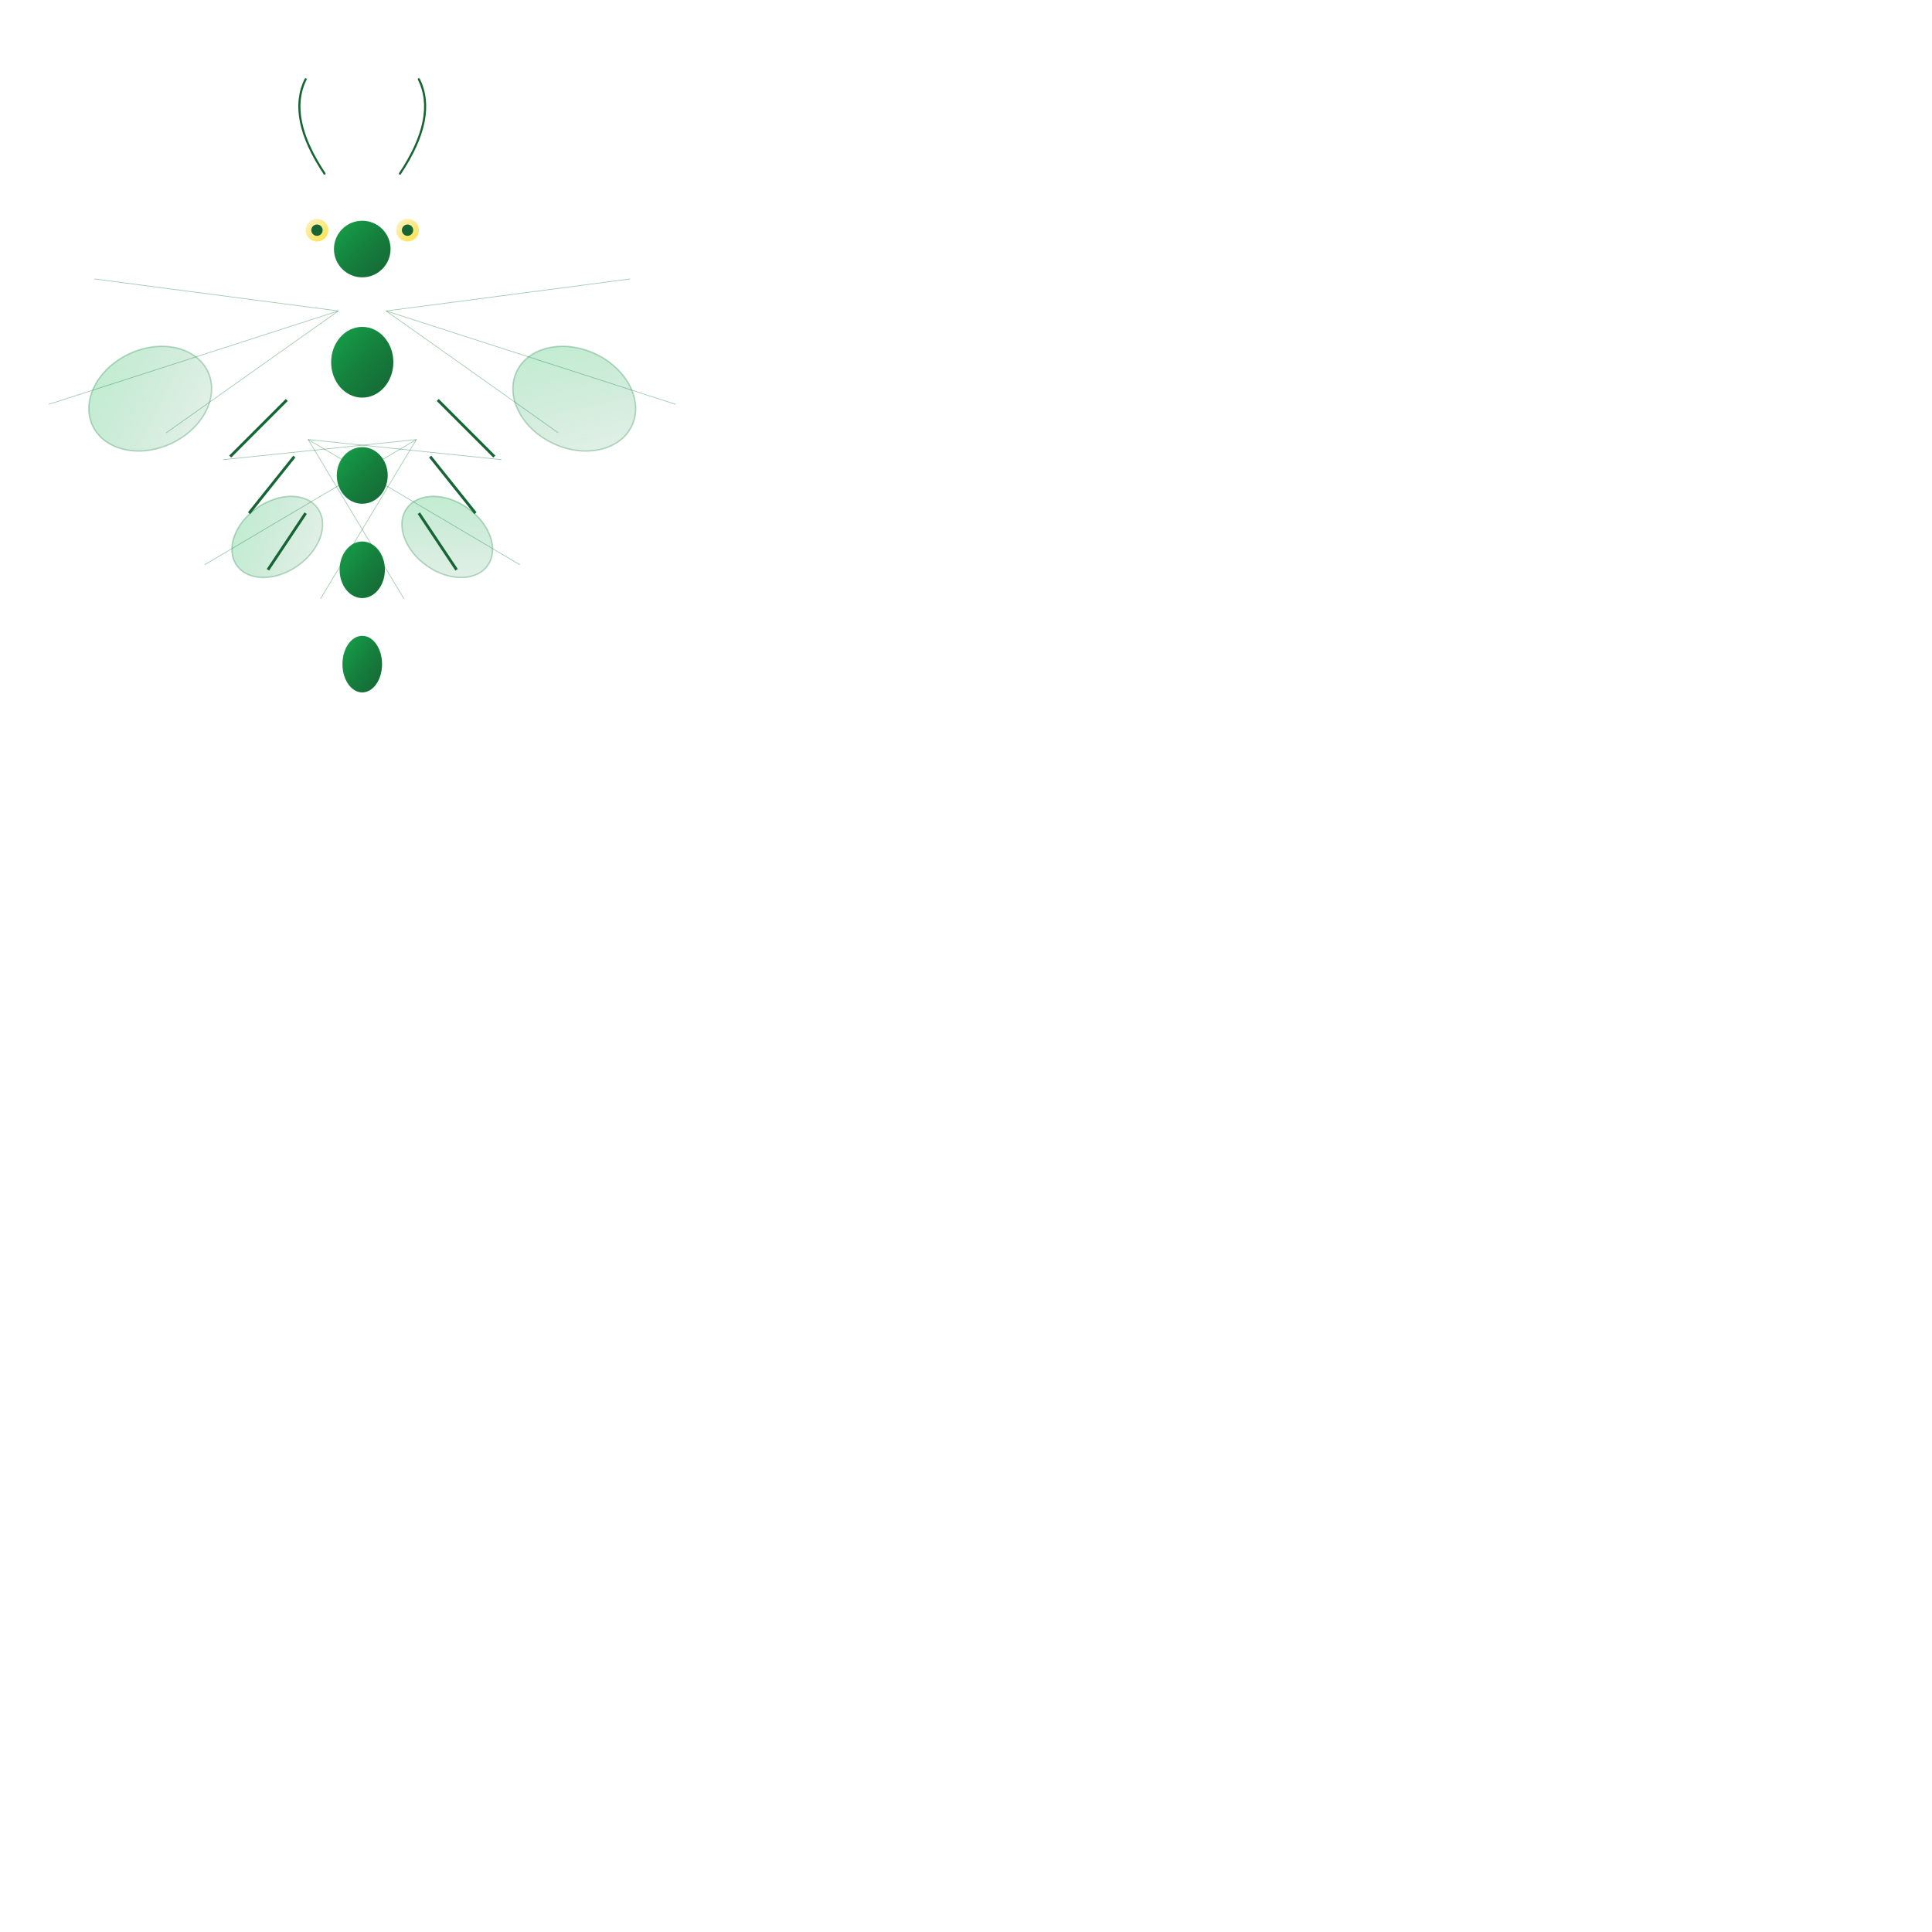
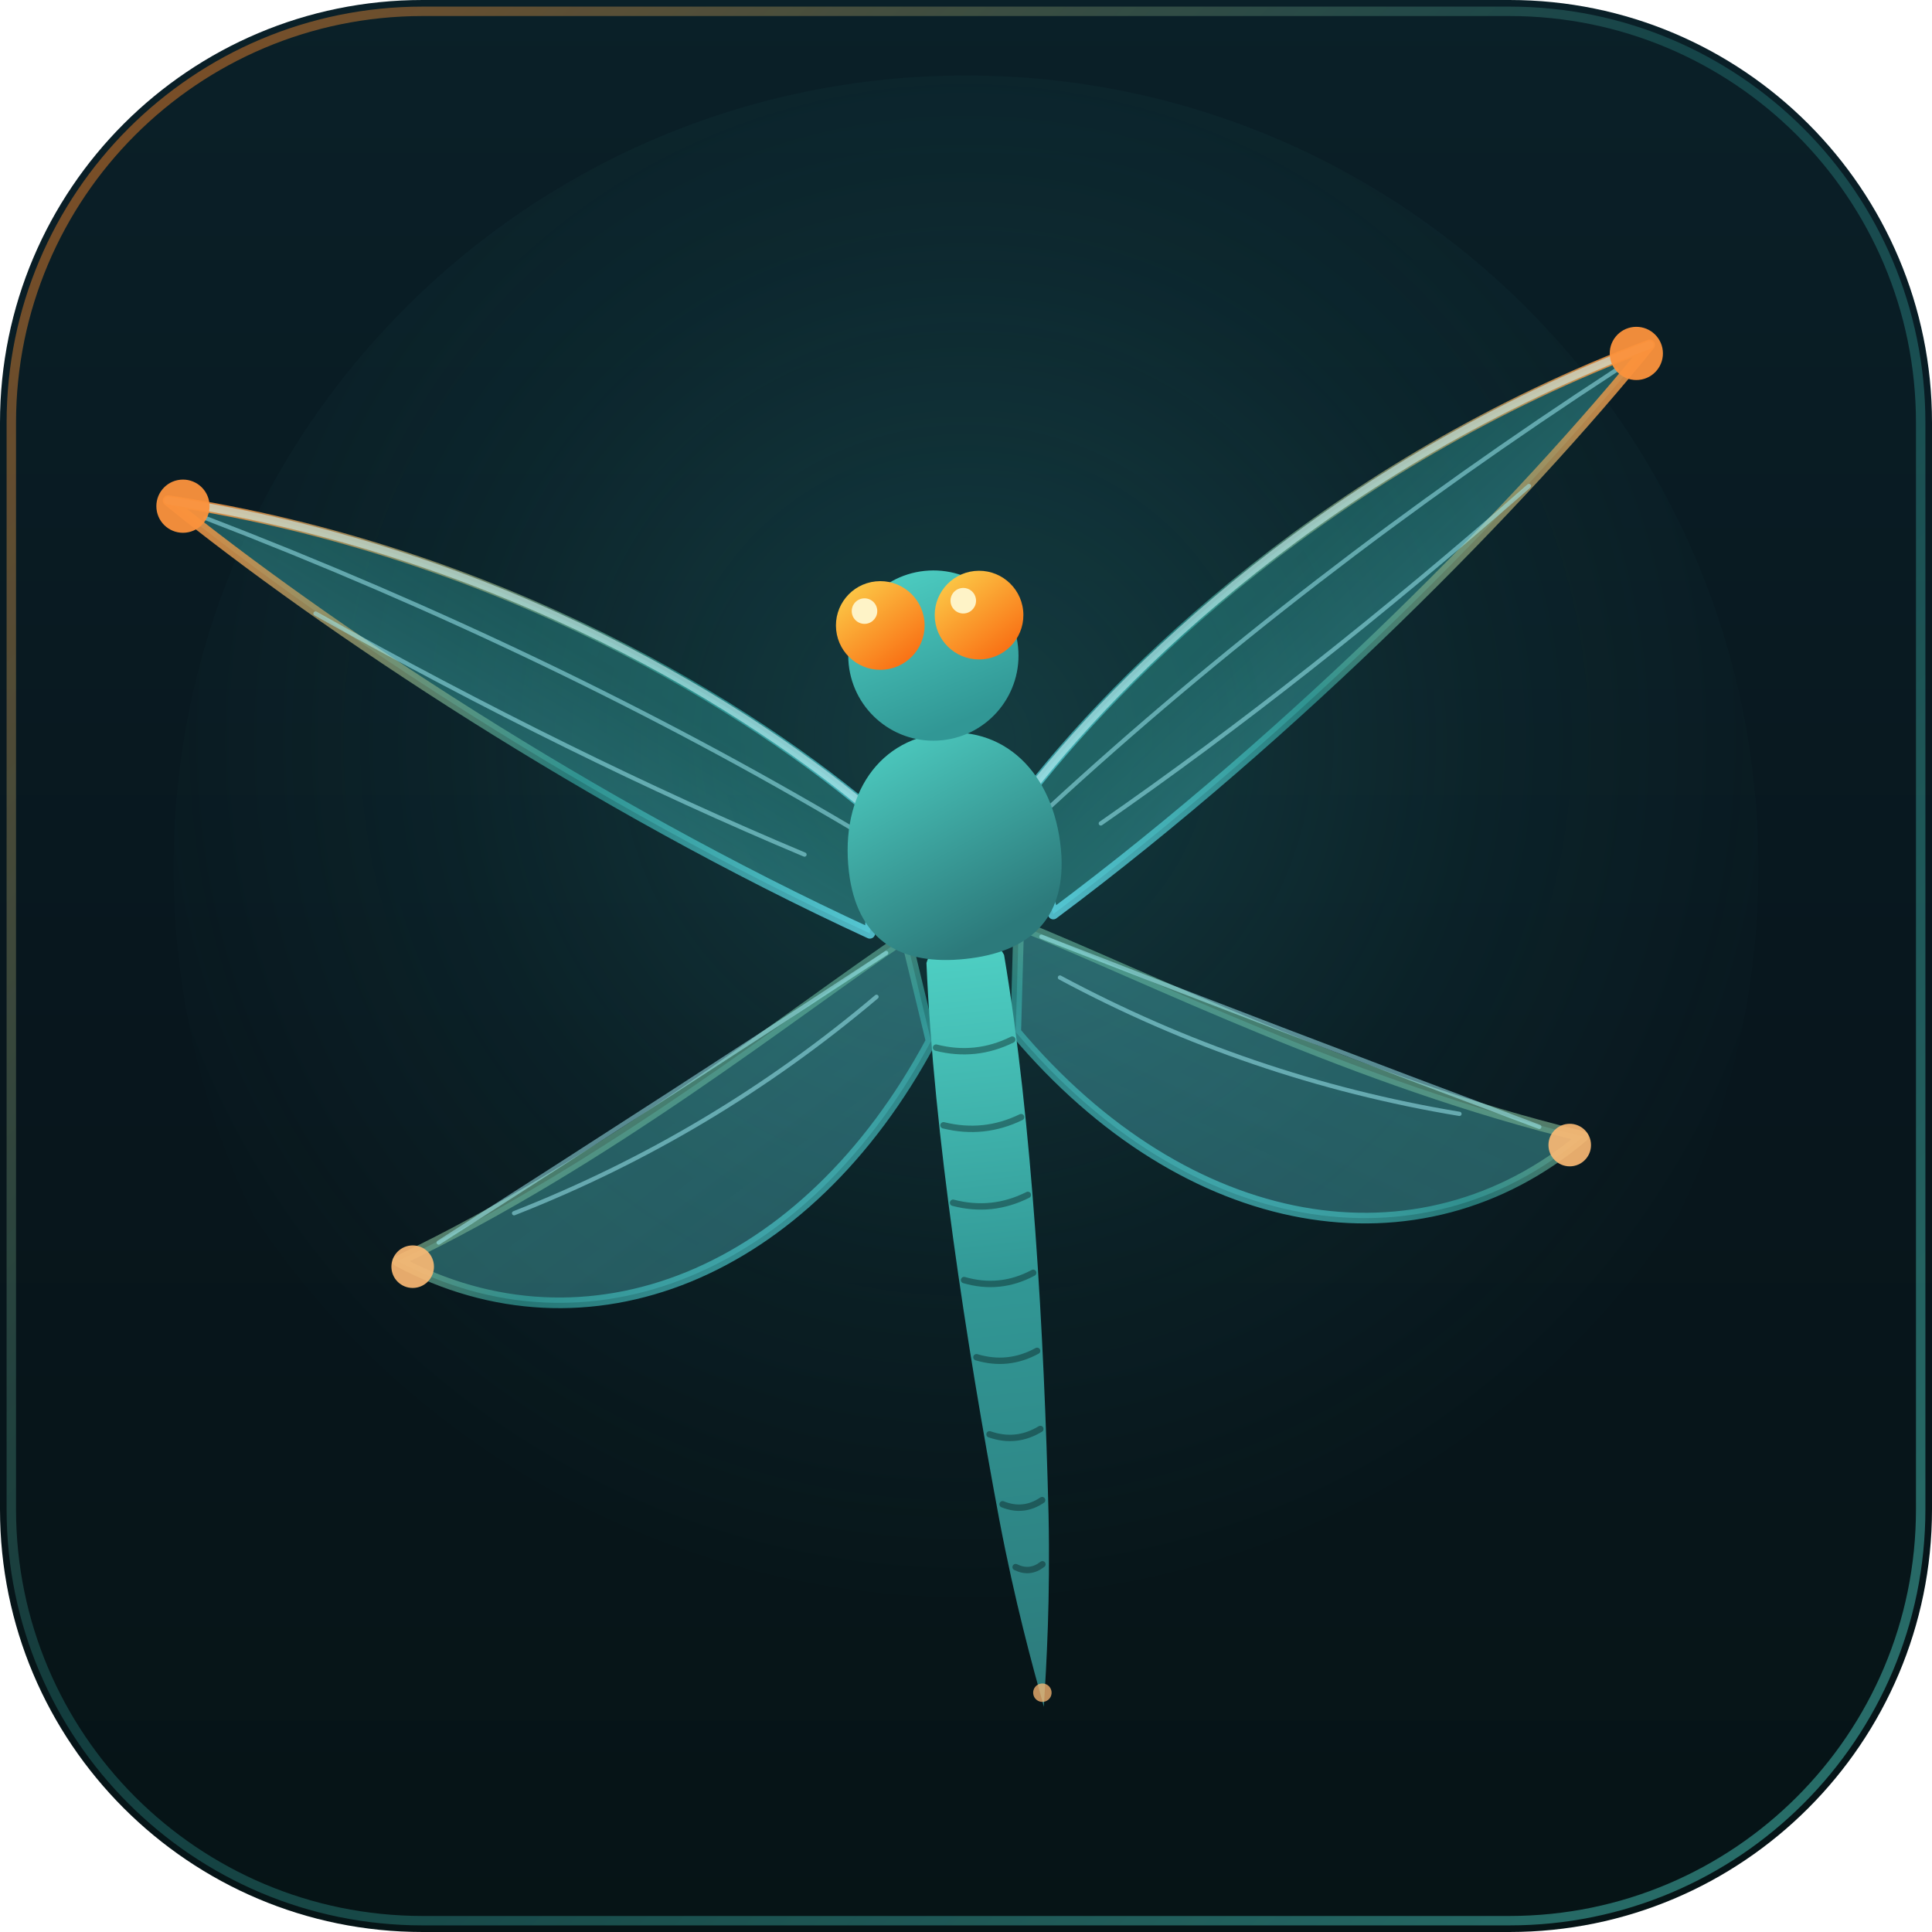
- <svg xmlns="http://www.w3.org/2000/svg" width="192" height="192" viewBox="0 0 512 512">
+ <svg xmlns="http://www.w3.org/2000/svg" width="512" height="512" viewBox="0 0 512 512">
  <defs>
-     <linearGradient id="bodyGradient" x1="0%" y1="0%" x2="100%" y2="100%">
-       <stop offset="0%" style="stop-color:#16a34a;stop-opacity:1" />
-       <stop offset="50%" style="stop-color:#15803d;stop-opacity:1" />
-       <stop offset="100%" style="stop-color:#166534;stop-opacity:1" />
+     <linearGradient id="bgGrad" x1="0" y1="0" x2="0" y2="1">
+       <stop offset="0%" stop-color="#0a2028" />
+       <stop offset="55%" stop-color="#08161d" />
+       <stop offset="100%" stop-color="#061416" />
    </linearGradient>
-     <linearGradient id="wingGradient" x1="0%" y1="0%" x2="100%" y2="100%">
-       <stop offset="0%" style="stop-color:#22c55e;stop-opacity:0.3" />
-       <stop offset="50%" style="stop-color:#16a34a;stop-opacity:0.2" />
-       <stop offset="100%" style="stop-color:#15803d;stop-opacity:0.1" />
+     <radialGradient id="glowGrad" cx="50%" cy="42%" r="55%">
+       <stop offset="0%" stop-color="#319795" stop-opacity="0.28" />
+       <stop offset="60%" stop-color="#319795" stop-opacity="0.08" />
+       <stop offset="100%" stop-color="#319795" stop-opacity="0" />
+     </radialGradient>
+     <linearGradient id="rimGrad" x1="0" y1="0" x2="1" y2="1">
+       <stop offset="0%" stop-color="#f97316" stop-opacity="0.55" />
+       <stop offset="45%" stop-color="#38b2ac" stop-opacity="0.25" />
+       <stop offset="100%" stop-color="#4fd1c5" stop-opacity="0.5" />
    </linearGradient>
-     <linearGradient id="eyeGradient" x1="0%" y1="0%" x2="100%" y2="100%">
-       <stop offset="0%" style="stop-color:#fef3c7;stop-opacity:1" />
-       <stop offset="100%" style="stop-color:#fde047;stop-opacity:1" />
+     <linearGradient id="wgFore" x1="0" y1="1" x2="1" y2="0">
+       <stop offset="0%" stop-color="#67e8f9" stop-opacity="0.55" />
+       <stop offset="60%" stop-color="#38b2ac" stop-opacity="0.36" />
+       <stop offset="100%" stop-color="#4fd1c5" stop-opacity="0.26" />
+     </linearGradient>
+     <linearGradient id="wgHind" x1="0" y1="0" x2="1" y2="1">
+       <stop offset="0%" stop-color="#4fd1c5" stop-opacity="0.4" />
+       <stop offset="100%" stop-color="#67e8f9" stop-opacity="0.28" />
+     </linearGradient>
+     <linearGradient id="weGrad" x1="0" y1="0" x2="1" y2="1">
+       <stop offset="0%" stop-color="#fb923c" stop-opacity="0.9" />
+       <stop offset="60%" stop-color="#38b2ac" stop-opacity="0.6" />
+       <stop offset="100%" stop-color="#67e8f9" stop-opacity="0.75" />
+     </linearGradient>
+     <linearGradient id="abGrad" x1="0" y1="0" x2="0" y2="1">
+       <stop offset="0%" stop-color="#4fd1c5" />
+       <stop offset="45%" stop-color="#319795" />
+       <stop offset="100%" stop-color="#2c7a7b" />
+     </linearGradient>
+     <linearGradient id="thGrad" x1="0" y1="0" x2="0.4" y2="1">
+       <stop offset="0%" stop-color="#4fd1c5" />
+       <stop offset="100%" stop-color="#2c7a7b" />
+     </linearGradient>
+     <linearGradient id="hdGrad" x1="0" y1="0" x2="0.3" y2="1">
+       <stop offset="0%" stop-color="#4fd1c5" />
+       <stop offset="100%" stop-color="#319795" />
+     </linearGradient>
+     <linearGradient id="eyeGrad" x1="0" y1="0" x2="0.6" y2="1">
+       <stop offset="0%" stop-color="#fcd34d" />
+       <stop offset="100%" stop-color="#f97316" />
    </linearGradient>
  </defs>
-   <g transform="translate(96, 96)">
-     <ellipse cx="0" cy="80" rx="5.25" ry="7.5" fill="url(#bodyGradient)" />
-     <ellipse cx="0" cy="55" rx="6" ry="7.5" fill="url(#bodyGradient)" />
-     <ellipse cx="0" cy="30" rx="6.75" ry="7.5" fill="url(#bodyGradient)" />
-     <ellipse cx="0" cy="0" rx="8.25" ry="9.375" fill="url(#bodyGradient)" />
-     <ellipse cx="0" cy="-30" rx="7.5" ry="7.5" fill="url(#bodyGradient)" />
-     <ellipse cx="-12" cy="-35" rx="3" ry="3" fill="url(#eyeGradient)" />
-     <ellipse cx="12" cy="-35" rx="3" ry="3" fill="url(#eyeGradient)" />
-     <ellipse cx="-12" cy="-35" rx="1.5" ry="1.5" fill="#166534" />
-     <ellipse cx="12" cy="-35" rx="1.5" ry="1.5" fill="#166534" />
-     <ellipse cx="-55" cy="-15" rx="16.875" ry="13.125" fill="url(#wingGradient)" transform="rotate(-25)" stroke="#15803d" stroke-width="0.375" stroke-opacity="0.3" />
-     <ellipse cx="55" cy="-15" rx="16.875" ry="13.125" fill="url(#wingGradient)" transform="rotate(25)" stroke="#15803d" stroke-width="0.375" stroke-opacity="0.3" />
-     <g stroke="#15803d" stroke-width="0.188" stroke-opacity="0.4" fill="none">
-       <line x1="0" y1="-15" x2="-55" y2="-50" transform="rotate(-25)" />
-       <line x1="0" y1="-15" x2="-55" y2="-5" transform="rotate(-25)" />
-       <line x1="0" y1="-15" x2="-80" y2="-25" transform="rotate(-25)" />
-       <line x1="0" y1="-15" x2="55" y2="-50" transform="rotate(25)" />
-       <line x1="0" y1="-15" x2="55" y2="-5" transform="rotate(25)" />
-       <line x1="0" y1="-15" x2="80" y2="-25" transform="rotate(25)" />
-     </g>
-     <ellipse cx="-45" cy="25" rx="13.125" ry="9.375" fill="url(#wingGradient)" transform="rotate(-35)" stroke="#15803d" stroke-width="0.375" stroke-opacity="0.3" />
-     <ellipse cx="45" cy="25" rx="13.125" ry="9.375" fill="url(#wingGradient)" transform="rotate(35)" stroke="#15803d" stroke-width="0.375" stroke-opacity="0.3" />
-     <g stroke="#15803d" stroke-width="0.188" stroke-opacity="0.4" fill="none">
-       <line x1="0" y1="25" x2="-45" y2="0" transform="rotate(-35)" />
-       <line x1="0" y1="25" x2="-45" y2="45" transform="rotate(-35)" />
-       <line x1="0" y1="25" x2="-65" y2="20" transform="rotate(-35)" />
-       <line x1="0" y1="25" x2="45" y2="0" transform="rotate(35)" />
-       <line x1="0" y1="25" x2="45" y2="45" transform="rotate(35)" />
-       <line x1="0" y1="25" x2="65" y2="20" transform="rotate(35)" />
-     </g>
-     <g stroke="#166534" stroke-width="0.75" fill="none">
-       <line x1="-20" y1="10" x2="-35" y2="25" />
-       <line x1="20" y1="10" x2="35" y2="25" />
-       <line x1="-18" y1="25" x2="-30" y2="40" />
-       <line x1="18" y1="25" x2="30" y2="40" />
-       <line x1="-15" y1="40" x2="-25" y2="55" />
-       <line x1="15" y1="40" x2="25" y2="55" />
-     </g>
-     <g stroke="#166534" stroke-width="0.562" fill="none" stroke-linecap="round">
-       <path d="M-10 -50 Q-20 -65 -15 -75" />
-       <path d="M10 -50 Q20 -65 15 -75" />
+   <rect width="512" height="512" rx="112" fill="url(#bgGrad)" />
+   <rect x="3" y="3" width="506" height="506" rx="109" fill="none" stroke="url(#rimGrad)" stroke-width="2.5" />
+   <circle cx="256" cy="230" r="210" fill="url(#glowGrad)" />
+   <g transform="translate(256 256) scale(0.94) translate(-256 -256)">
+     <g transform="rotate(-6 256 256)">
+       <path d="M236 212 C204 178 138 126 46 102 C86 142 156 200 230 244 Z" fill="url(#wgFore)" stroke="url(#weGrad)" stroke-width="3" stroke-linejoin="round" />
+       <path d="M240 246 C206 264 150 300 88 322 C138 356 202 338 244 276 Z" fill="url(#wgHind)" stroke="url(#weGrad)" stroke-width="3" stroke-linejoin="round" />
+       <path d="M236 212 C204 178 138 126 46 102" fill="none" stroke="#cffafe" stroke-width="2.2" stroke-linecap="round" opacity="0.55" />
+       <g fill="none" stroke="#a5f3fc" stroke-width="1.2" opacity="0.5" stroke-linecap="round">
+         <path d="M228 214 Q150 156 56 108" />
+         <path d="M214 220 Q152 186 84 138" />
+         <path d="M234 250 Q172 282 100 318" />
+         <path d="M230 262 Q180 296 122 312" />
+       </g>
+       <circle cx="50" cy="104" r="7.5" fill="#fb923c" opacity="0.95" />
+       <circle cx="92" cy="324" r="6" fill="#fdba74" opacity="0.9" />
+       <g transform="translate(512 0) scale(-1 1)">
+         <path d="M236 212 C204 178 138 126 46 102 C86 142 156 200 230 244 Z" fill="url(#wgFore)" stroke="url(#weGrad)" stroke-width="3" stroke-linejoin="round" />
+         <path d="M240 246 C206 264 150 300 88 322 C138 356 202 338 244 276 Z" fill="url(#wgHind)" stroke="url(#weGrad)" stroke-width="3" stroke-linejoin="round" />
+         <path d="M236 212 C204 178 138 126 46 102" fill="none" stroke="#cffafe" stroke-width="2.2" stroke-linecap="round" opacity="0.55" />
+         <g fill="none" stroke="#a5f3fc" stroke-width="1.2" opacity="0.5" stroke-linecap="round">
+           <path d="M228 214 Q150 156 56 108" />
+           <path d="M214 220 Q152 186 84 138" />
+           <path d="M234 250 Q172 282 100 318" />
+           <path d="M230 262 Q180 296 122 312" />
+         </g>
+         <circle cx="50" cy="104" r="7.5" fill="#fb923c" opacity="0.95" />
+         <circle cx="92" cy="324" r="6" fill="#fdba74" opacity="0.9" />
+       </g>
+       <path d="M245 254 C242 302 245 362 249 412 C251 436 254 454 256 466 C258 454 261 436 263 412 C267 362 270 302 267 254 C264 246 248 246 245 254 Z" fill="url(#abGrad)" />
+       <g fill="none" stroke="#061416" stroke-width="1.8" opacity="0.4" stroke-linecap="round">
+         <path d="M245.2 278 Q256 282 266.8 278" />
+         <path d="M245 300 Q256 304 267 300" />
+         <path d="M245.4 322 Q256 326 266.6 322" />
+         <path d="M246.2 344 Q256 348 265.8 344" />
+         <path d="M247.4 366 Q256 369.6 264.6 366" />
+         <path d="M248.8 388 Q256 391.4 263.2 388" />
+         <path d="M250.4 408 Q256 411 261.6 408" />
+         <path d="M252.2 426 Q256 428.4 259.8 426" />
+       </g>
+       <circle cx="256" cy="462" r="2.6" fill="#fdba74" opacity="0.75" />
+       <path d="M256 190 C275 190 287 206 286 228 C285 246 274 254 256 254 C238 254 227 246 226 228 C225 206 237 190 256 190 Z" fill="url(#thGrad)" />
+       <circle cx="256" cy="168" r="24" fill="url(#hdGrad)" />
+       <circle cx="242" cy="158" r="12.5" fill="url(#eyeGrad)" />
+       <circle cx="270" cy="158" r="12.5" fill="url(#eyeGrad)" />
+       <circle cx="238" cy="153.5" r="3.6" fill="#fef3c7" />
+       <circle cx="266" cy="153.5" r="3.6" fill="#fef3c7" />
    </g>
  </g>
</svg>
